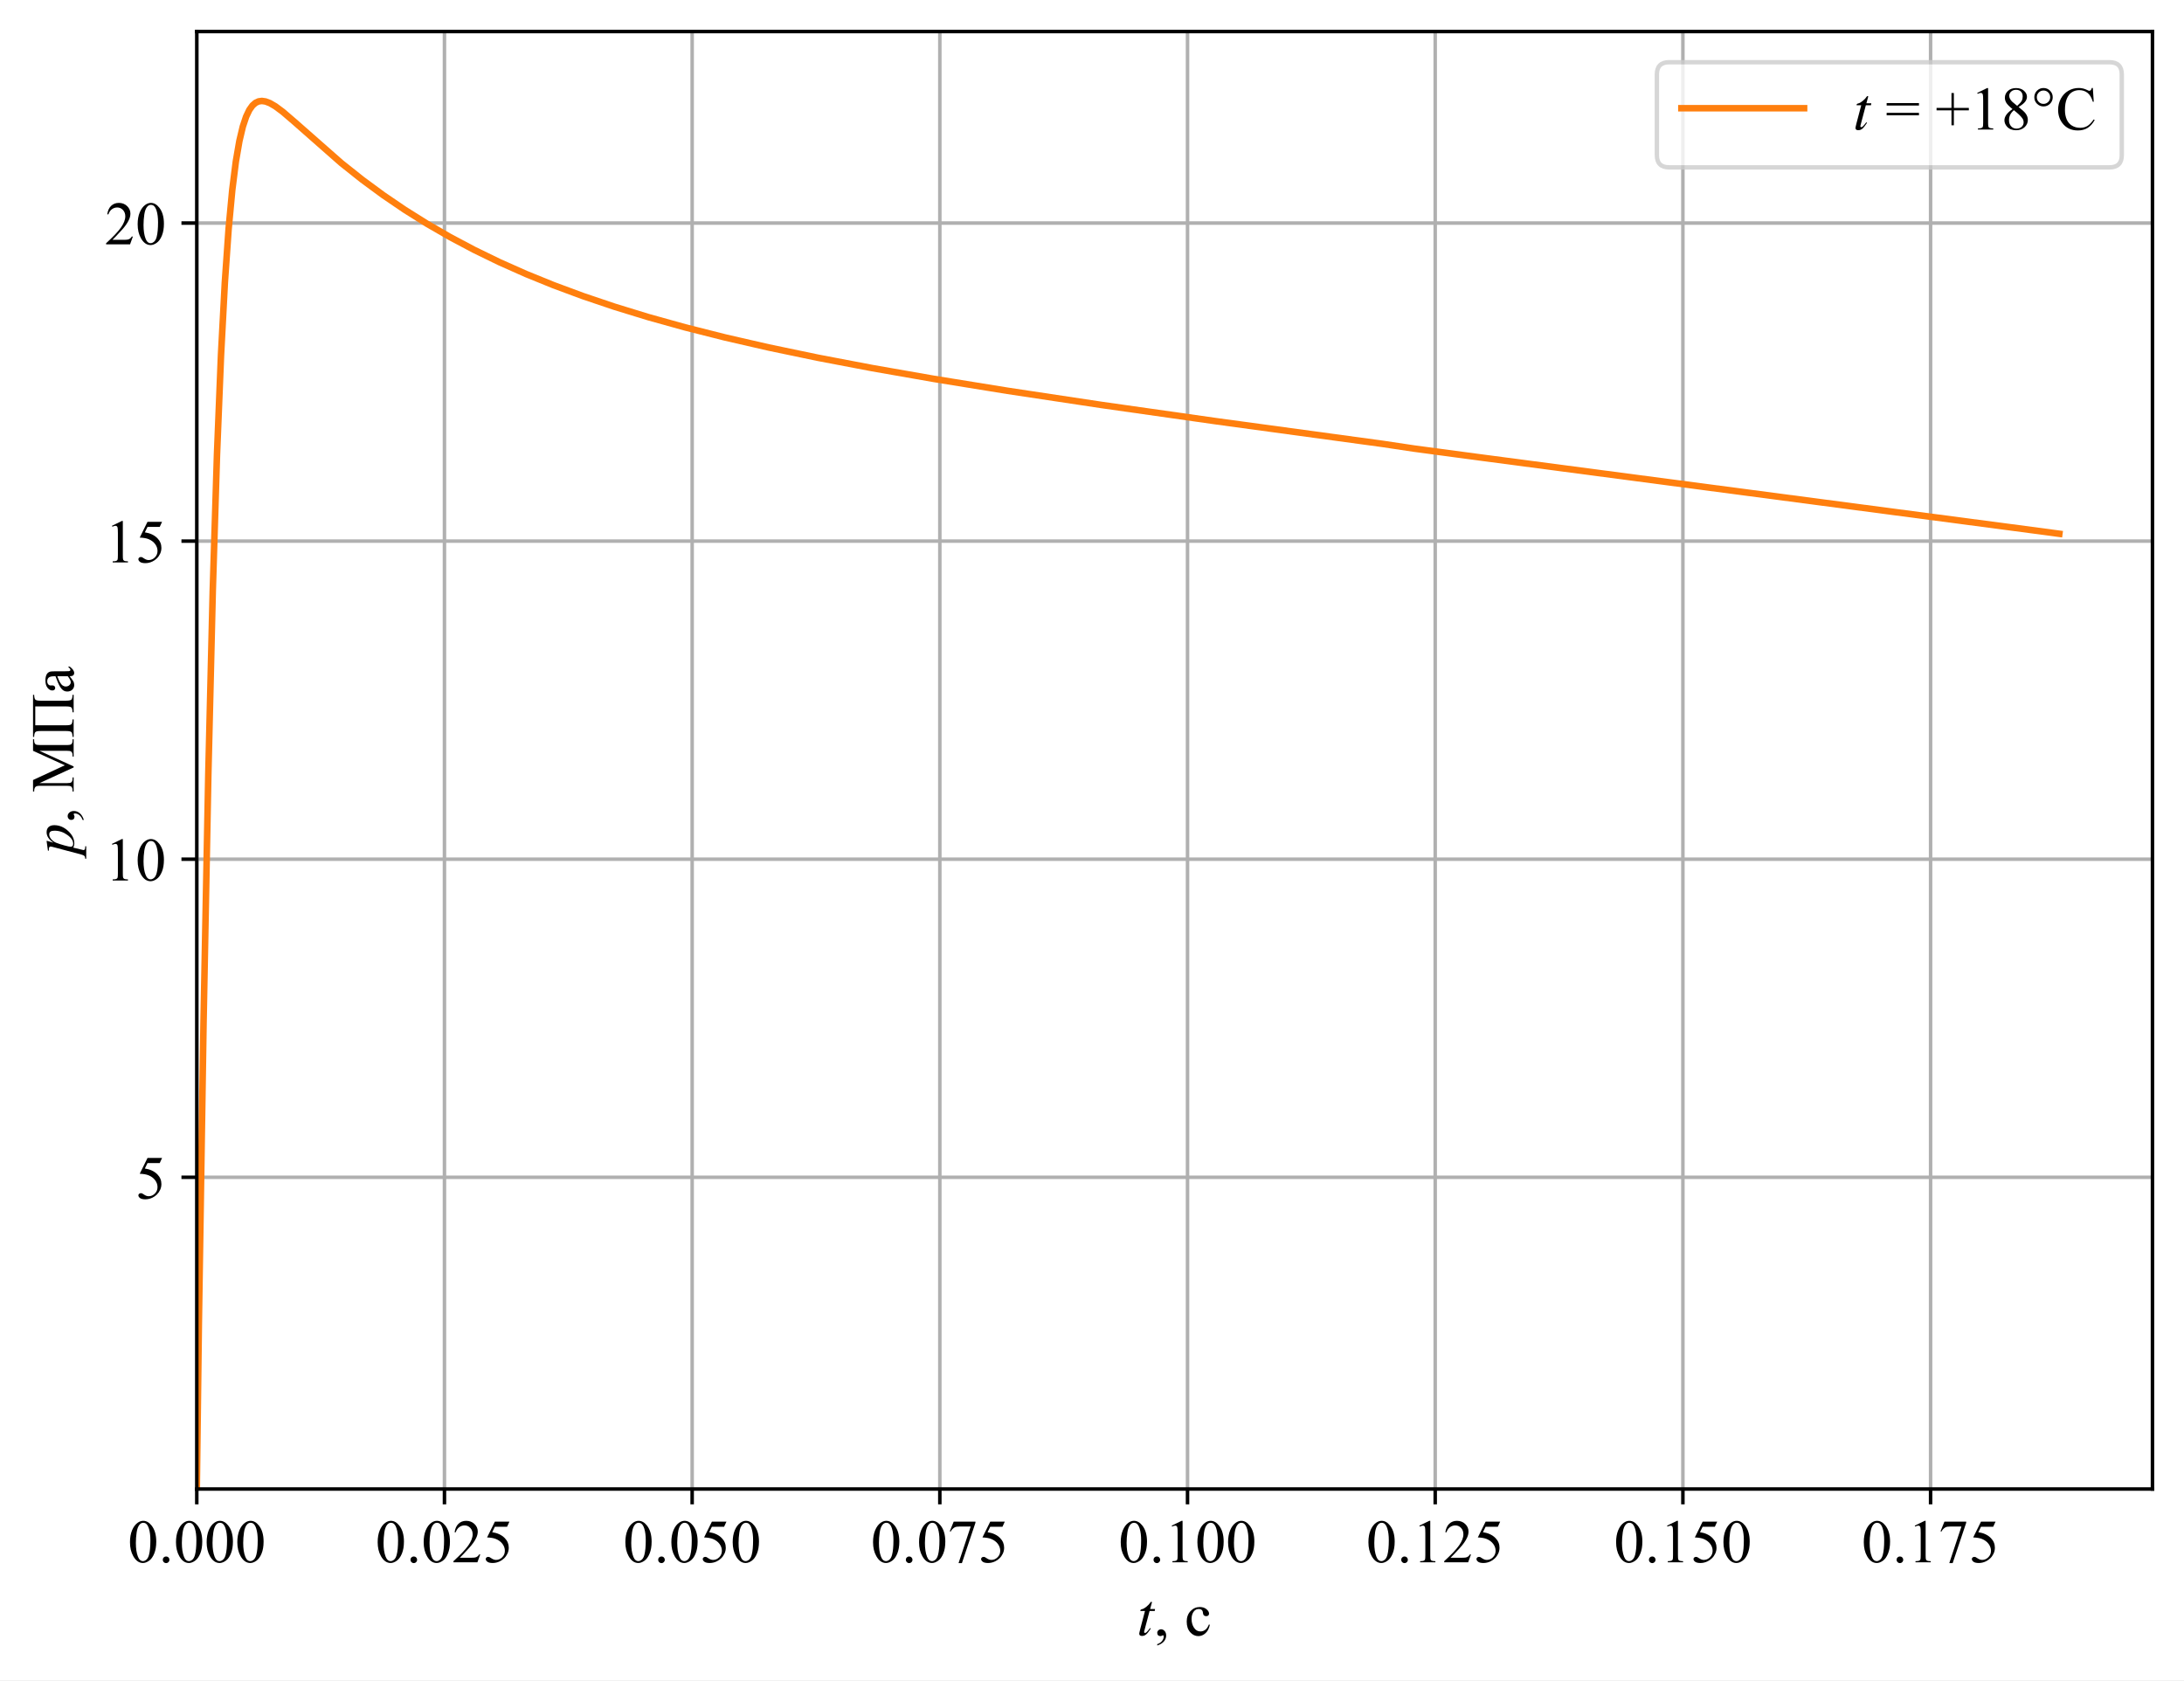
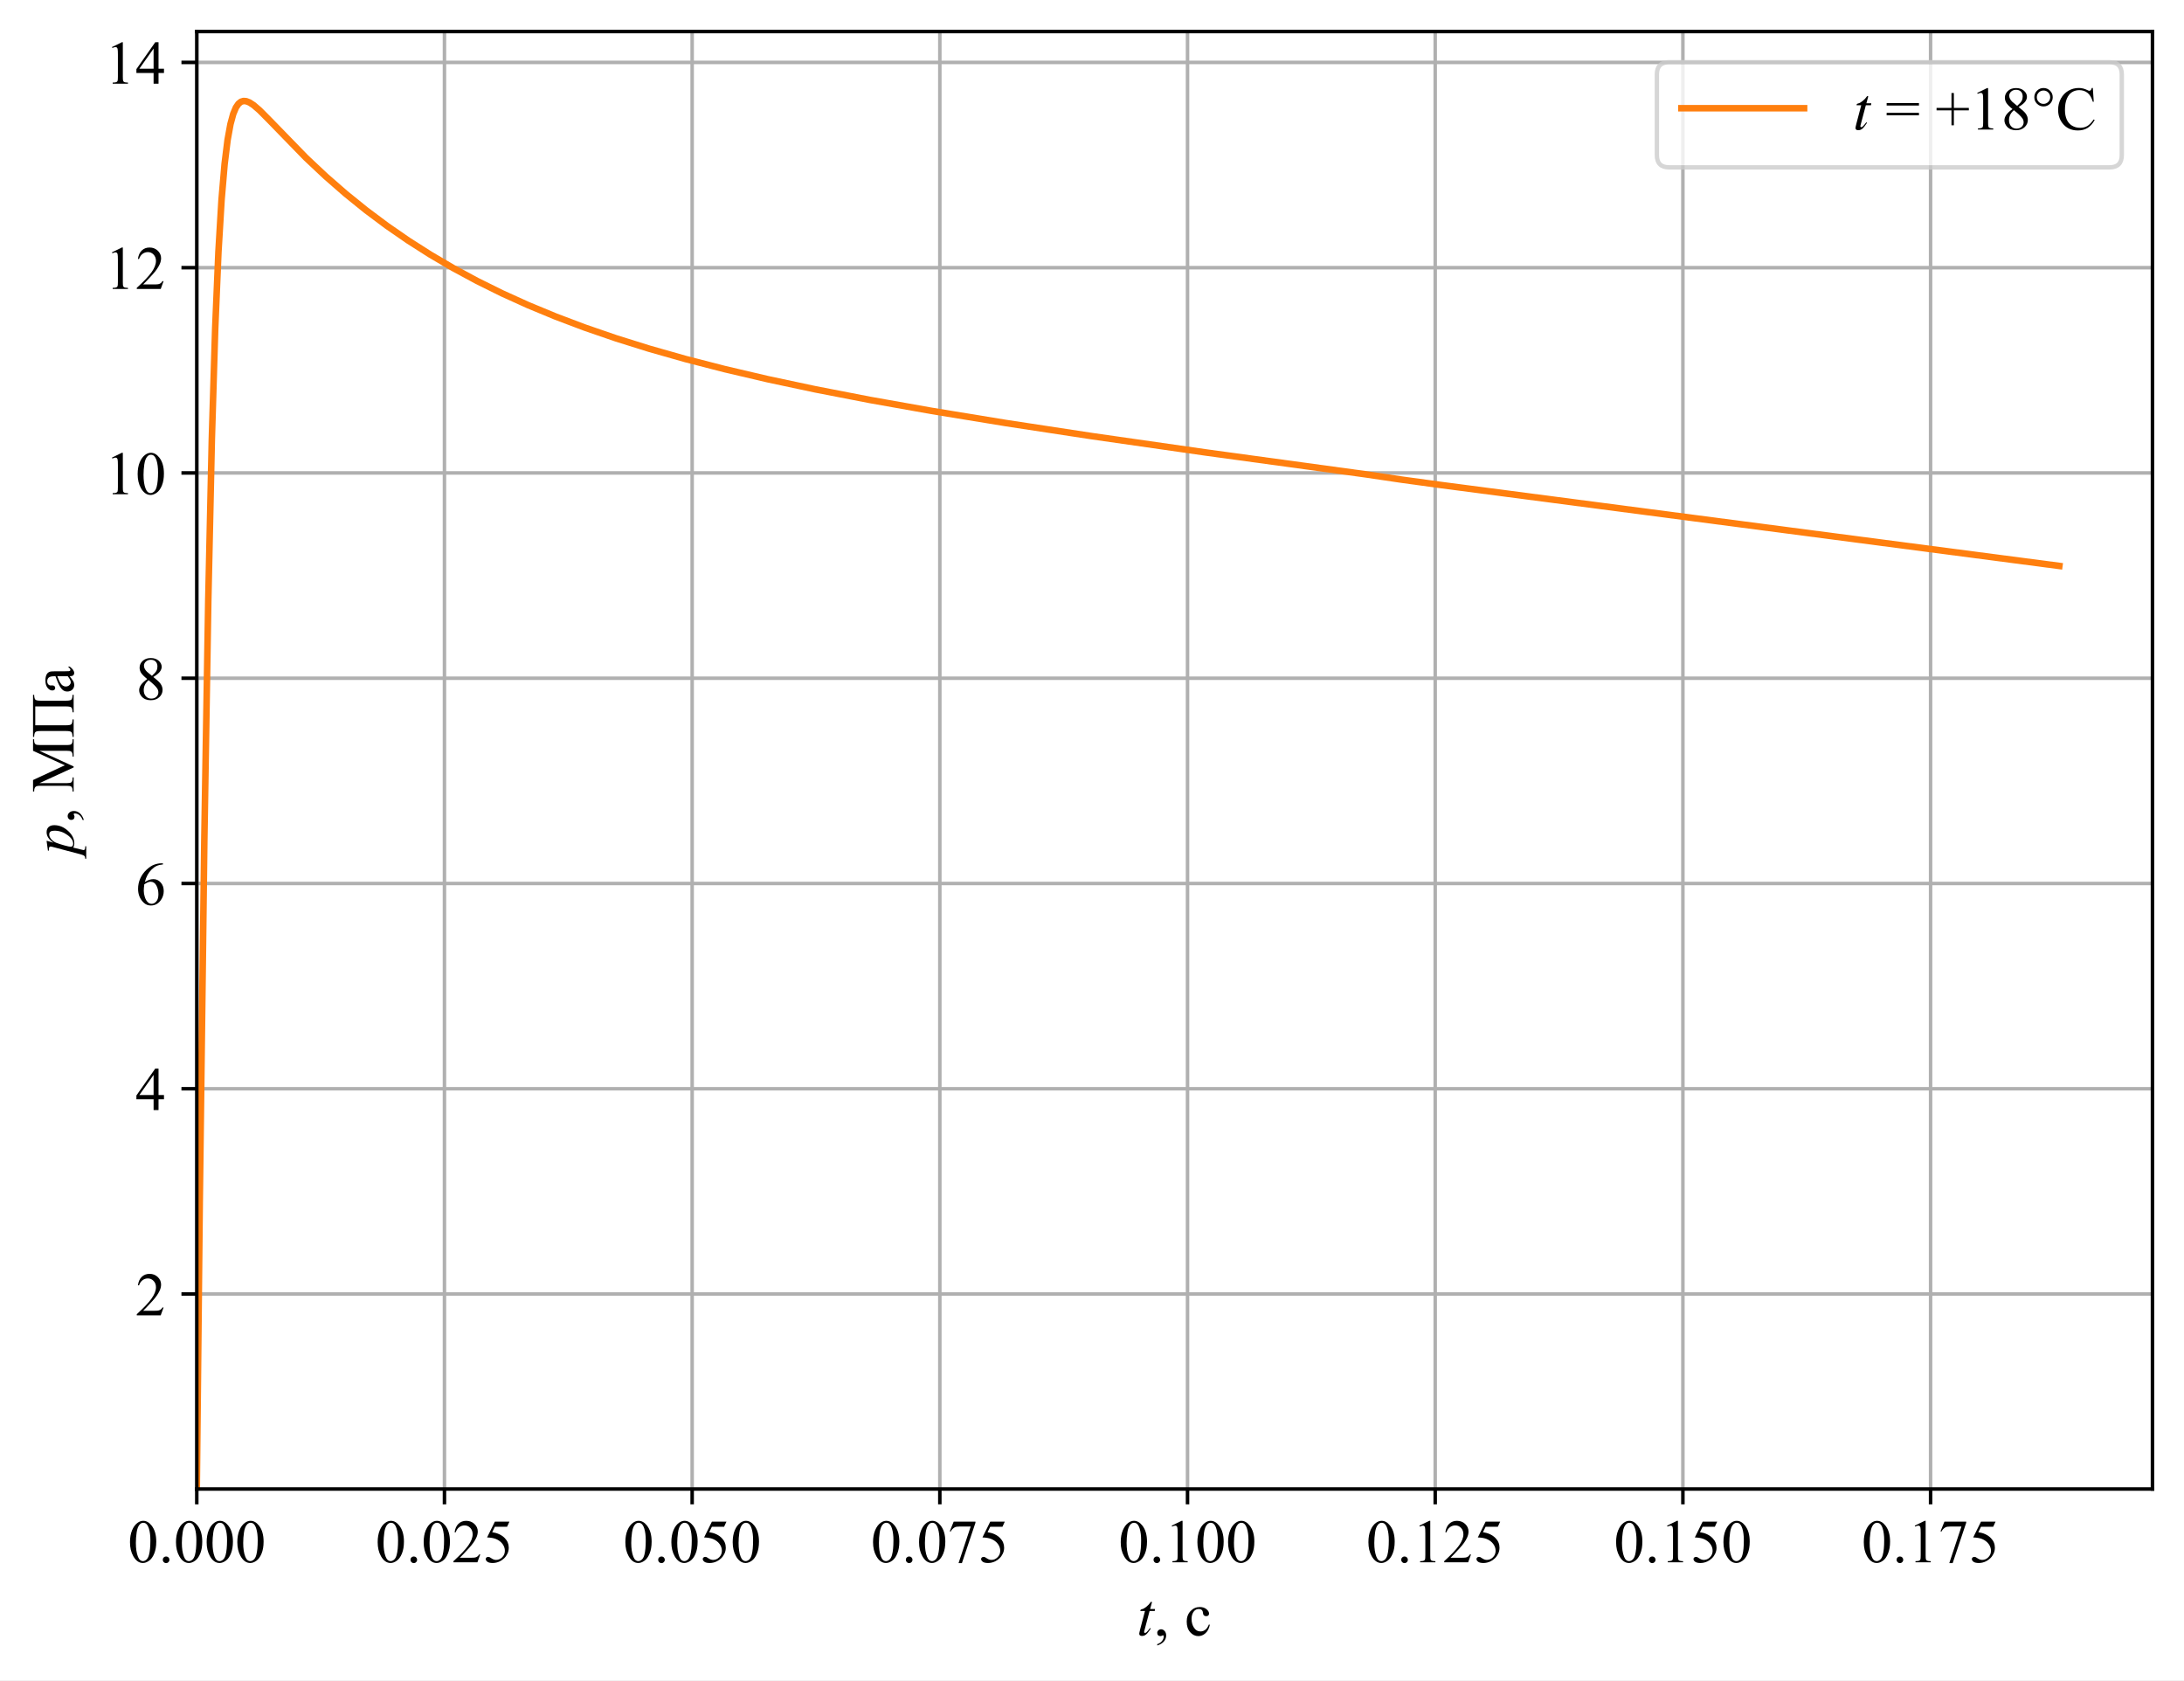
<svg xmlns="http://www.w3.org/2000/svg" xmlns:xlink="http://www.w3.org/1999/xlink" width="498.516pt" height="383.472pt" viewBox="0 0 498.516 383.472" version="1.1">
  <defs>
    <style type="text/css">*{stroke-linejoin: round; stroke-linecap: butt}</style>
  </defs>
  <g id="figure_1">
    <g id="patch_1">
      <path d="M 0 383.472  L 498.516 383.472  L 498.516 0  L 0 0  z " style="fill: #ffffff" />
    </g>
    <g id="axes_1">
      <g id="patch_2">
        <path d="M 44.916 339.84  L 491.316 339.84  L 491.316 7.2  L 44.916 7.2  z " style="fill: #ffffff" />
      </g>
      <g id="matplotlib.axis_1">
        <g id="xtick_1">
          <g id="line2d_1">
-             <path d="M 44.916 339.84  L 44.916 7.2  " clip-path="url(#p90e539ee07)" style="fill: none; stroke: #b0b0b0; stroke-width: 0.8; stroke-linecap: square" />
+             <path d="M 44.916 339.84  L 44.916 7.2  " clip-path="url(#p30851c9396)" style="fill: none; stroke: #b0b0b0; stroke-width: 0.8; stroke-linecap: square" />
          </g>
          <g id="line2d_2">
            <defs>
-               <path id="mf58a645858" d="M 0 0  L 0 3.5  " style="stroke: #000000; stroke-width: 0.8" />
-             </defs>
-             <g>
-               <use xlink:href="#mf58a645858" x="44.916" y="339.84" style="stroke: #000000; stroke-width: 0.8" />
+               <path id="mad52cc2a36" d="M 0 0  L 0 3.5  " style="stroke: #000000; stroke-width: 0.8" />
+             </defs>
+             <g>
+               <use xlink:href="#mad52cc2a36" x="44.916" y="339.84" style="stroke: #000000; stroke-width: 0.8" />
            </g>
          </g>
          <g id="text_1">
            <g transform="translate(29.16594 356.5612) scale(0.14 -0.14)">
              <defs>
                <path id="TimesNewRomanPSMT-30" d="M 231 2094  Q 231 2819 450 3342  Q 669 3866 1031 4122  Q 1313 4325 1613 4325  Q 2100 4325 2488 3828  Q 2972 3213 2972 2159  Q 2972 1422 2759 906  Q 2547 391 2217 158  Q 1888 -75 1581 -75  Q 975 -75 572 641  Q 231 1244 231 2094  z M 844 2016  Q 844 1141 1059 588  Q 1238 122 1591 122  Q 1759 122 1940 273  Q 2122 425 2216 781  Q 2359 1319 2359 2297  Q 2359 3022 2209 3506  Q 2097 3866 1919 4016  Q 1791 4119 1609 4119  Q 1397 4119 1231 3928  Q 1006 3669 925 3112  Q 844 2556 844 2016  z " transform="scale(0.015625)" />
                <path id="TimesNewRomanPSMT-2e" d="M 800 606  Q 947 606 1047 504  Q 1147 403 1147 259  Q 1147 116 1045 14  Q 944 -88 800 -88  Q 656 -88 554 14  Q 453 116 453 259  Q 453 406 554 506  Q 656 606 800 606  z " transform="scale(0.015625)" />
              </defs>
              <use xlink:href="#TimesNewRomanPSMT-30" />
              <use xlink:href="#TimesNewRomanPSMT-2e" x="50" />
              <use xlink:href="#TimesNewRomanPSMT-30" x="75" />
              <use xlink:href="#TimesNewRomanPSMT-30" x="125" />
              <use xlink:href="#TimesNewRomanPSMT-30" x="175" />
            </g>
          </g>
        </g>
        <g id="xtick_2">
          <g id="line2d_3">
-             <path d="M 101.452 339.84  L 101.452 7.2  " clip-path="url(#p90e539ee07)" style="fill: none; stroke: #b0b0b0; stroke-width: 0.8; stroke-linecap: square" />
+             <path d="M 101.452 339.84  L 101.452 7.2  " clip-path="url(#p30851c9396)" style="fill: none; stroke: #b0b0b0; stroke-width: 0.8; stroke-linecap: square" />
          </g>
          <g id="line2d_4">
            <g>
-               <use xlink:href="#mf58a645858" x="101.452" y="339.84" style="stroke: #000000; stroke-width: 0.8" />
+               <use xlink:href="#mad52cc2a36" x="101.452" y="339.84" style="stroke: #000000; stroke-width: 0.8" />
            </g>
          </g>
          <g id="text_2">
            <g transform="translate(85.7024 356.5612) scale(0.14 -0.14)">
              <defs>
                <path id="TimesNewRomanPSMT-32" d="M 2934 816  L 2638 0  L 138 0  L 138 116  Q 1241 1122 1691 1759  Q 2141 2397 2141 2925  Q 2141 3328 1894 3587  Q 1647 3847 1303 3847  Q 991 3847 742 3664  Q 494 3481 375 3128  L 259 3128  Q 338 3706 661 4015  Q 984 4325 1469 4325  Q 1984 4325 2329 3994  Q 2675 3663 2675 3213  Q 2675 2891 2525 2569  Q 2294 2063 1775 1497  Q 997 647 803 472  L 1909 472  Q 2247 472 2383 497  Q 2519 522 2628 598  Q 2738 675 2819 816  L 2934 816  z " transform="scale(0.015625)" />
                <path id="TimesNewRomanPSMT-35" d="M 2778 4238  L 2534 3706  L 1259 3706  L 981 3138  Q 1809 3016 2294 2522  Q 2709 2097 2709 1522  Q 2709 1188 2573 903  Q 2438 619 2231 419  Q 2025 219 1772 97  Q 1413 -75 1034 -75  Q 653 -75 479 54  Q 306 184 306 341  Q 306 428 378 495  Q 450 563 559 563  Q 641 563 702 538  Q 763 513 909 409  Q 1144 247 1384 247  Q 1750 247 2026 523  Q 2303 800 2303 1197  Q 2303 1581 2056 1914  Q 1809 2247 1375 2428  Q 1034 2569 447 2591  L 1259 4238  L 2778 4238  z " transform="scale(0.015625)" />
              </defs>
              <use xlink:href="#TimesNewRomanPSMT-30" />
              <use xlink:href="#TimesNewRomanPSMT-2e" x="50" />
              <use xlink:href="#TimesNewRomanPSMT-30" x="75" />
              <use xlink:href="#TimesNewRomanPSMT-32" x="125" />
              <use xlink:href="#TimesNewRomanPSMT-35" x="175" />
            </g>
          </g>
        </g>
        <g id="xtick_3">
          <g id="line2d_5">
-             <path d="M 157.989 339.84  L 157.989 7.2  " clip-path="url(#p90e539ee07)" style="fill: none; stroke: #b0b0b0; stroke-width: 0.8; stroke-linecap: square" />
+             <path d="M 157.989 339.84  L 157.989 7.2  " clip-path="url(#p30851c9396)" style="fill: none; stroke: #b0b0b0; stroke-width: 0.8; stroke-linecap: square" />
          </g>
          <g id="line2d_6">
            <g>
-               <use xlink:href="#mf58a645858" x="157.989" y="339.84" style="stroke: #000000; stroke-width: 0.8" />
+               <use xlink:href="#mad52cc2a36" x="157.989" y="339.84" style="stroke: #000000; stroke-width: 0.8" />
            </g>
          </g>
          <g id="text_3">
            <g transform="translate(142.2389 356.5612) scale(0.14 -0.14)">
              <use xlink:href="#TimesNewRomanPSMT-30" />
              <use xlink:href="#TimesNewRomanPSMT-2e" x="50" />
              <use xlink:href="#TimesNewRomanPSMT-30" x="75" />
              <use xlink:href="#TimesNewRomanPSMT-35" x="125" />
              <use xlink:href="#TimesNewRomanPSMT-30" x="175" />
            </g>
          </g>
        </g>
        <g id="xtick_4">
          <g id="line2d_7">
-             <path d="M 214.525 339.84  L 214.525 7.2  " clip-path="url(#p90e539ee07)" style="fill: none; stroke: #b0b0b0; stroke-width: 0.8; stroke-linecap: square" />
+             <path d="M 214.525 339.84  L 214.525 7.2  " clip-path="url(#p30851c9396)" style="fill: none; stroke: #b0b0b0; stroke-width: 0.8; stroke-linecap: square" />
          </g>
          <g id="line2d_8">
            <g>
-               <use xlink:href="#mf58a645858" x="214.525" y="339.84" style="stroke: #000000; stroke-width: 0.8" />
+               <use xlink:href="#mad52cc2a36" x="214.525" y="339.84" style="stroke: #000000; stroke-width: 0.8" />
            </g>
          </g>
          <g id="text_4">
            <g transform="translate(198.7753 356.5612) scale(0.14 -0.14)">
              <defs>
                <path id="TimesNewRomanPSMT-37" d="M 644 4238  L 2916 4238  L 2916 4119  L 1503 -88  L 1153 -88  L 2419 3728  L 1253 3728  Q 900 3728 750 3644  Q 488 3500 328 3200  L 238 3234  L 644 4238  z " transform="scale(0.015625)" />
              </defs>
              <use xlink:href="#TimesNewRomanPSMT-30" />
              <use xlink:href="#TimesNewRomanPSMT-2e" x="50" />
              <use xlink:href="#TimesNewRomanPSMT-30" x="75" />
              <use xlink:href="#TimesNewRomanPSMT-37" x="125" />
              <use xlink:href="#TimesNewRomanPSMT-35" x="175" />
            </g>
          </g>
        </g>
        <g id="xtick_5">
          <g id="line2d_9">
-             <path d="M 271.062 339.84  L 271.062 7.2  " clip-path="url(#p90e539ee07)" style="fill: none; stroke: #b0b0b0; stroke-width: 0.8; stroke-linecap: square" />
+             <path d="M 271.062 339.84  L 271.062 7.2  " clip-path="url(#p30851c9396)" style="fill: none; stroke: #b0b0b0; stroke-width: 0.8; stroke-linecap: square" />
          </g>
          <g id="line2d_10">
            <g>
-               <use xlink:href="#mf58a645858" x="271.062" y="339.84" style="stroke: #000000; stroke-width: 0.8" />
+               <use xlink:href="#mad52cc2a36" x="271.062" y="339.84" style="stroke: #000000; stroke-width: 0.8" />
            </g>
          </g>
          <g id="text_5">
            <g transform="translate(255.3118 356.5612) scale(0.14 -0.14)">
              <defs>
                <path id="TimesNewRomanPSMT-31" d="M 750 3822  L 1781 4325  L 1884 4325  L 1884 747  Q 1884 391 1914 303  Q 1944 216 2037 169  Q 2131 122 2419 116  L 2419 0  L 825 0  L 825 116  Q 1125 122 1212 167  Q 1300 213 1334 289  Q 1369 366 1369 747  L 1369 3034  Q 1369 3497 1338 3628  Q 1316 3728 1258 3775  Q 1200 3822 1119 3822  Q 1003 3822 797 3725  L 750 3822  z " transform="scale(0.015625)" />
              </defs>
              <use xlink:href="#TimesNewRomanPSMT-30" />
              <use xlink:href="#TimesNewRomanPSMT-2e" x="50" />
              <use xlink:href="#TimesNewRomanPSMT-31" x="75" />
              <use xlink:href="#TimesNewRomanPSMT-30" x="125" />
              <use xlink:href="#TimesNewRomanPSMT-30" x="175" />
            </g>
          </g>
        </g>
        <g id="xtick_6">
          <g id="line2d_11">
-             <path d="M 327.598 339.84  L 327.598 7.2  " clip-path="url(#p90e539ee07)" style="fill: none; stroke: #b0b0b0; stroke-width: 0.8; stroke-linecap: square" />
+             <path d="M 327.598 339.84  L 327.598 7.2  " clip-path="url(#p30851c9396)" style="fill: none; stroke: #b0b0b0; stroke-width: 0.8; stroke-linecap: square" />
          </g>
          <g id="line2d_12">
            <g>
-               <use xlink:href="#mf58a645858" x="327.598" y="339.84" style="stroke: #000000; stroke-width: 0.8" />
+               <use xlink:href="#mad52cc2a36" x="327.598" y="339.84" style="stroke: #000000; stroke-width: 0.8" />
            </g>
          </g>
          <g id="text_6">
            <g transform="translate(311.8482 356.5612) scale(0.14 -0.14)">
              <use xlink:href="#TimesNewRomanPSMT-30" />
              <use xlink:href="#TimesNewRomanPSMT-2e" x="50" />
              <use xlink:href="#TimesNewRomanPSMT-31" x="75" />
              <use xlink:href="#TimesNewRomanPSMT-32" x="125" />
              <use xlink:href="#TimesNewRomanPSMT-35" x="175" />
            </g>
          </g>
        </g>
        <g id="xtick_7">
          <g id="line2d_13">
-             <path d="M 384.135 339.84  L 384.135 7.2  " clip-path="url(#p90e539ee07)" style="fill: none; stroke: #b0b0b0; stroke-width: 0.8; stroke-linecap: square" />
+             <path d="M 384.135 339.84  L 384.135 7.2  " clip-path="url(#p30851c9396)" style="fill: none; stroke: #b0b0b0; stroke-width: 0.8; stroke-linecap: square" />
          </g>
          <g id="line2d_14">
            <g>
-               <use xlink:href="#mf58a645858" x="384.135" y="339.84" style="stroke: #000000; stroke-width: 0.8" />
+               <use xlink:href="#mad52cc2a36" x="384.135" y="339.84" style="stroke: #000000; stroke-width: 0.8" />
            </g>
          </g>
          <g id="text_7">
            <g transform="translate(368.3847 356.5612) scale(0.14 -0.14)">
              <use xlink:href="#TimesNewRomanPSMT-30" />
              <use xlink:href="#TimesNewRomanPSMT-2e" x="50" />
              <use xlink:href="#TimesNewRomanPSMT-31" x="75" />
              <use xlink:href="#TimesNewRomanPSMT-35" x="125" />
              <use xlink:href="#TimesNewRomanPSMT-30" x="175" />
            </g>
          </g>
        </g>
        <g id="xtick_8">
          <g id="line2d_15">
-             <path d="M 440.671 339.84  L 440.671 7.2  " clip-path="url(#p90e539ee07)" style="fill: none; stroke: #b0b0b0; stroke-width: 0.8; stroke-linecap: square" />
+             <path d="M 440.671 339.84  L 440.671 7.2  " clip-path="url(#p30851c9396)" style="fill: none; stroke: #b0b0b0; stroke-width: 0.8; stroke-linecap: square" />
          </g>
          <g id="line2d_16">
            <g>
-               <use xlink:href="#mf58a645858" x="440.671" y="339.84" style="stroke: #000000; stroke-width: 0.8" />
+               <use xlink:href="#mad52cc2a36" x="440.671" y="339.84" style="stroke: #000000; stroke-width: 0.8" />
            </g>
          </g>
          <g id="text_8">
            <g transform="translate(424.9211 356.5612) scale(0.14 -0.14)">
              <use xlink:href="#TimesNewRomanPSMT-30" />
              <use xlink:href="#TimesNewRomanPSMT-2e" x="50" />
              <use xlink:href="#TimesNewRomanPSMT-31" x="75" />
              <use xlink:href="#TimesNewRomanPSMT-37" x="125" />
              <use xlink:href="#TimesNewRomanPSMT-35" x="175" />
            </g>
          </g>
        </g>
        <g id="text_9">
          <g transform="translate(259.5059 373.2772) scale(0.14 -0.14)">
            <defs>
              <path id="STIXGeneral-Italic-74" d="M 1894 2739  L 1862 2534  L 1325 2534  L 768 435  Q 755 384 755 346  Q 755 243 851 243  Q 928 243 1030 342  Q 1133 442 1370 749  L 1453 704  Q 1158 256 969 93  Q 781 -70 538 -70  Q 243 -70 243 166  Q 243 230 346 640  L 845 2534  L 365 2534  L 358 2573  Q 358 2688 570 2733  Q 730 2771 992 2979  Q 1254 3187 1421 3437  Q 1459 3494 1510 3494  Q 1568 3494 1568 3443  Q 1568 3411 1562 3398  L 1382 2739  L 1894 2739  z " transform="scale(0.015625)" />
              <path id="TimesNewRomanPSMT-2c" d="M 344 -1066  L 344 -928  Q 666 -822 842 -598  Q 1019 -375 1019 -125  Q 1019 -66 991 -25  Q 969 3 947 3  Q 913 3 797 -59  Q 741 -88 678 -88  Q 525 -88 434 3  Q 344 94 344 253  Q 344 406 461 515  Q 578 625 747 625  Q 953 625 1114 445  Q 1275 266 1275 -31  Q 1275 -353 1051 -629  Q 828 -906 344 -1066  z " transform="scale(0.015625)" />
              <path id="TimesNewRomanPSMT-20" transform="scale(0.015625)" />
              <path id="TimesNewRomanPSMT-441" d="M 2631 1088  Q 2516 522 2178 217  Q 1841 -88 1431 -88  Q 944 -88 581 321  Q 219 731 219 1428  Q 219 2103 620 2525  Q 1022 2947 1584 2947  Q 2006 2947 2278 2723  Q 2550 2500 2550 2259  Q 2550 2141 2473 2067  Q 2397 1994 2259 1994  Q 2075 1994 1981 2113  Q 1928 2178 1911 2362  Q 1894 2547 1784 2644  Q 1675 2738 1481 2738  Q 1169 2738 978 2506  Q 725 2200 725 1697  Q 725 1184 976 792  Q 1228 400 1656 400  Q 1963 400 2206 609  Q 2378 753 2541 1131  L 2631 1088  z " transform="scale(0.015625)" />
            </defs>
            <use xlink:href="#STIXGeneral-Italic-74" transform="translate(0 0.40625)" />
            <use xlink:href="#TimesNewRomanPSMT-2c" transform="translate(27.79999 0.40625)" />
            <use xlink:href="#TimesNewRomanPSMT-20" transform="translate(52.79999 0.40625)" />
            <use xlink:href="#TimesNewRomanPSMT-441" transform="translate(77.79999 0.40625)" />
          </g>
        </g>
      </g>
      <g id="matplotlib.axis_2">
        <g id="ytick_1">
          <g id="line2d_17">
-             <path d="M 44.916 268.696  L 491.316 268.696  " clip-path="url(#p90e539ee07)" style="fill: none; stroke: #b0b0b0; stroke-width: 0.8; stroke-linecap: square" />
+             <path d="M 44.916 295.334  L 491.316 295.334  " clip-path="url(#p30851c9396)" style="fill: none; stroke: #b0b0b0; stroke-width: 0.8; stroke-linecap: square" />
          </g>
          <g id="line2d_18">
            <defs>
-               <path id="m47d8a396d0" d="M 0 0  L -3.5 0  " style="stroke: #000000; stroke-width: 0.8" />
-             </defs>
-             <g>
-               <use xlink:href="#m47d8a396d0" x="44.916" y="268.696" style="stroke: #000000; stroke-width: 0.8" />
+               <path id="m19a4c548a9" d="M 0 0  L -3.5 0  " style="stroke: #000000; stroke-width: 0.8" />
+             </defs>
+             <g>
+               <use xlink:href="#m19a4c548a9" x="44.916" y="295.334" style="stroke: #000000; stroke-width: 0.8" />
            </g>
          </g>
          <g id="text_10">
-             <g transform="translate(30.91594 273.5564) scale(0.14 -0.14)">
-               <use xlink:href="#TimesNewRomanPSMT-35" />
+             <g transform="translate(30.91594 300.1945) scale(0.14 -0.14)">
+               <use xlink:href="#TimesNewRomanPSMT-32" />
            </g>
          </g>
        </g>
        <g id="ytick_2">
          <g id="line2d_19">
-             <path d="M 44.916 196.1  L 491.316 196.1  " clip-path="url(#p90e539ee07)" style="fill: none; stroke: #b0b0b0; stroke-width: 0.8; stroke-linecap: square" />
+             <path d="M 44.916 248.485  L 491.316 248.485  " clip-path="url(#p30851c9396)" style="fill: none; stroke: #b0b0b0; stroke-width: 0.8; stroke-linecap: square" />
          </g>
          <g id="line2d_20">
            <g>
-               <use xlink:href="#m47d8a396d0" x="44.916" y="196.1" style="stroke: #000000; stroke-width: 0.8" />
+               <use xlink:href="#m19a4c548a9" x="44.916" y="248.485" style="stroke: #000000; stroke-width: 0.8" />
            </g>
          </g>
          <g id="text_11">
-             <g transform="translate(23.91594 200.9602) scale(0.14 -0.14)">
+             <g transform="translate(30.91594 253.346) scale(0.14 -0.14)">
+               <defs>
+                 <path id="TimesNewRomanPSMT-34" d="M 2978 1563  L 2978 1119  L 2409 1119  L 2409 0  L 1894 0  L 1894 1119  L 100 1119  L 100 1519  L 2066 4325  L 2409 4325  L 2409 1563  L 2978 1563  z M 1894 1563  L 1894 3666  L 406 1563  L 1894 1563  z " transform="scale(0.015625)" />
+               </defs>
+               <use xlink:href="#TimesNewRomanPSMT-34" />
+             </g>
+           </g>
+         </g>
+         <g id="ytick_3">
+           <g id="line2d_21">
+             <path d="M 44.916 201.637  L 491.316 201.637  " clip-path="url(#p30851c9396)" style="fill: none; stroke: #b0b0b0; stroke-width: 0.8; stroke-linecap: square" />
+           </g>
+           <g id="line2d_22">
+             <g>
+               <use xlink:href="#m19a4c548a9" x="44.916" y="201.637" style="stroke: #000000; stroke-width: 0.8" />
+             </g>
+           </g>
+           <g id="text_12">
+             <g transform="translate(30.91594 206.4975) scale(0.14 -0.14)">
+               <defs>
+                 <path id="TimesNewRomanPSMT-36" d="M 2869 4325  L 2869 4209  Q 2456 4169 2195 4045  Q 1934 3922 1679 3669  Q 1425 3416 1258 3105  Q 1091 2794 978 2366  Q 1428 2675 1881 2675  Q 2316 2675 2634 2325  Q 2953 1975 2953 1425  Q 2953 894 2631 456  Q 2244 -75 1606 -75  Q 1172 -75 869 213  Q 275 772 275 1663  Q 275 2231 503 2743  Q 731 3256 1154 3653  Q 1578 4050 1965 4187  Q 2353 4325 2688 4325  L 2869 4325  z M 925 2138  Q 869 1716 869 1456  Q 869 1156 980 804  Q 1091 453 1309 247  Q 1469 100 1697 100  Q 1969 100 2183 356  Q 2397 613 2397 1088  Q 2397 1622 2184 2012  Q 1972 2403 1581 2403  Q 1463 2403 1327 2353  Q 1191 2303 925 2138  z " transform="scale(0.015625)" />
+               </defs>
+               <use xlink:href="#TimesNewRomanPSMT-36" />
+             </g>
+           </g>
+         </g>
+         <g id="ytick_4">
+           <g id="line2d_23">
+             <path d="M 44.916 154.788  L 491.316 154.788  " clip-path="url(#p30851c9396)" style="fill: none; stroke: #b0b0b0; stroke-width: 0.8; stroke-linecap: square" />
+           </g>
+           <g id="line2d_24">
+             <g>
+               <use xlink:href="#m19a4c548a9" x="44.916" y="154.788" style="stroke: #000000; stroke-width: 0.8" />
+             </g>
+           </g>
+           <g id="text_13">
+             <g transform="translate(30.91594 159.649) scale(0.14 -0.14)">
+               <defs>
+                 <path id="TimesNewRomanPSMT-38" d="M 1228 2134  Q 725 2547 579 2797  Q 434 3047 434 3316  Q 434 3728 753 4026  Q 1072 4325 1600 4325  Q 2113 4325 2425 4047  Q 2738 3769 2738 3413  Q 2738 3175 2569 2928  Q 2400 2681 1866 2347  Q 2416 1922 2594 1678  Q 2831 1359 2831 1006  Q 2831 559 2490 242  Q 2150 -75 1597 -75  Q 994 -75 656 303  Q 388 606 388 966  Q 388 1247 577 1523  Q 766 1800 1228 2134  z M 1719 2469  Q 2094 2806 2194 3001  Q 2294 3197 2294 3444  Q 2294 3772 2109 3958  Q 1925 4144 1606 4144  Q 1288 4144 1088 3959  Q 888 3775 888 3528  Q 888 3366 970 3203  Q 1053 3041 1206 2894  L 1719 2469  z M 1375 2016  Q 1116 1797 991 1539  Q 866 1281 866 981  Q 866 578 1086 336  Q 1306 94 1647 94  Q 1984 94 2187 284  Q 2391 475 2391 747  Q 2391 972 2272 1150  Q 2050 1481 1375 2016  z " transform="scale(0.015625)" />
+               </defs>
+               <use xlink:href="#TimesNewRomanPSMT-38" />
+             </g>
+           </g>
+         </g>
+         <g id="ytick_5">
+           <g id="line2d_25">
+             <path d="M 44.916 107.94  L 491.316 107.94  " clip-path="url(#p30851c9396)" style="fill: none; stroke: #b0b0b0; stroke-width: 0.8; stroke-linecap: square" />
+           </g>
+           <g id="line2d_26">
+             <g>
+               <use xlink:href="#m19a4c548a9" x="44.916" y="107.94" style="stroke: #000000; stroke-width: 0.8" />
+             </g>
+           </g>
+           <g id="text_14">
+             <g transform="translate(23.91594 112.8005) scale(0.14 -0.14)">
              <use xlink:href="#TimesNewRomanPSMT-31" />
              <use xlink:href="#TimesNewRomanPSMT-30" x="50" />
            </g>
          </g>
        </g>
-         <g id="ytick_3">
-           <g id="line2d_21">
-             <path d="M 44.916 123.503  L 491.316 123.503  " clip-path="url(#p90e539ee07)" style="fill: none; stroke: #b0b0b0; stroke-width: 0.8; stroke-linecap: square" />
-           </g>
-           <g id="line2d_22">
-             <g>
-               <use xlink:href="#m47d8a396d0" x="44.916" y="123.503" style="stroke: #000000; stroke-width: 0.8" />
-             </g>
-           </g>
-           <g id="text_12">
-             <g transform="translate(23.91594 128.364) scale(0.14 -0.14)">
+         <g id="ytick_6">
+           <g id="line2d_27">
+             <path d="M 44.916 61.091  L 491.316 61.091  " clip-path="url(#p30851c9396)" style="fill: none; stroke: #b0b0b0; stroke-width: 0.8; stroke-linecap: square" />
+           </g>
+           <g id="line2d_28">
+             <g>
+               <use xlink:href="#m19a4c548a9" x="44.916" y="61.091" style="stroke: #000000; stroke-width: 0.8" />
+             </g>
+           </g>
+           <g id="text_15">
+             <g transform="translate(23.91594 65.952) scale(0.14 -0.14)">
              <use xlink:href="#TimesNewRomanPSMT-31" />
-               <use xlink:href="#TimesNewRomanPSMT-35" x="50" />
-             </g>
-           </g>
-         </g>
-         <g id="ytick_4">
-           <g id="line2d_23">
-             <path d="M 44.916 50.907  L 491.316 50.907  " clip-path="url(#p90e539ee07)" style="fill: none; stroke: #b0b0b0; stroke-width: 0.8; stroke-linecap: square" />
-           </g>
-           <g id="line2d_24">
-             <g>
-               <use xlink:href="#m47d8a396d0" x="44.916" y="50.907" style="stroke: #000000; stroke-width: 0.8" />
-             </g>
-           </g>
-           <g id="text_13">
-             <g transform="translate(23.91594 55.76787) scale(0.14 -0.14)">
-               <use xlink:href="#TimesNewRomanPSMT-32" />
-               <use xlink:href="#TimesNewRomanPSMT-30" x="50" />
-             </g>
-           </g>
-         </g>
-         <g id="text_14">
+               <use xlink:href="#TimesNewRomanPSMT-32" x="50" />
+             </g>
+           </g>
+         </g>
+         <g id="ytick_7">
+           <g id="line2d_29">
+             <path d="M 44.916 14.243  L 491.316 14.243  " clip-path="url(#p30851c9396)" style="fill: none; stroke: #b0b0b0; stroke-width: 0.8; stroke-linecap: square" />
+           </g>
+           <g id="line2d_30">
+             <g>
+               <use xlink:href="#m19a4c548a9" x="44.916" y="14.243" style="stroke: #000000; stroke-width: 0.8" />
+             </g>
+           </g>
+           <g id="text_16">
+             <g transform="translate(23.91594 19.10349) scale(0.14 -0.14)">
+               <use xlink:href="#TimesNewRomanPSMT-31" />
+               <use xlink:href="#TimesNewRomanPSMT-34" x="50" />
+             </g>
+           </g>
+         </g>
+         <g id="text_17">
          <g transform="translate(16.92125 194.94) rotate(-90) scale(0.14 -0.14)">
            <defs>
              <path id="STIXGeneral-Italic-70" d="M 1376 2739  L 1190 2099  Q 1670 2822 2285 2822  Q 2637 2822 2829 2611  Q 3021 2400 3021 2022  Q 3021 1235 2422 582  Q 1824 -70 1120 -70  Q 890 -70 678 38  Q 422 -1018 422 -1024  Q 422 -1126 508 -1168  Q 595 -1210 819 -1210  L 819 -1312  L -480 -1312  L -480 -1210  Q -275 -1203 -188 -1120  Q -102 -1037 -45 -806  L 691 1958  Q 794 2330 794 2413  Q 794 2586 512 2586  L 371 2586  L 358 2682  L 1357 2822  Q 1389 2822 1389 2797  Q 1382 2765 1376 2739  z M 2445 2003  Q 2445 2285 2352 2416  Q 2259 2547 2048 2547  Q 1798 2547 1548 2329  Q 1299 2112 1184 1818  Q 1043 1453 905 953  Q 768 454 768 294  Q 768 186 854 118  Q 941 51 1075 51  Q 1574 51 2003 659  Q 2445 1274 2445 2003  z " transform="scale(0.015625)" />
              <path id="TimesNewRomanPSMT-41c" d="M 2619 0  L 981 3566  L 981 734  Q 981 344 1066 247  Q 1181 116 1431 116  L 1581 116  L 1581 0  L 106 0  L 106 116  L 256 116  Q 525 116 638 278  Q 706 378 706 734  L 706 3503  Q 706 3784 644 3909  Q 600 4000 483 4061  Q 366 4122 106 4122  L 106 4238  L 1306 4238  L 2844 922  L 4356 4238  L 5556 4238  L 5556 4122  L 5409 4122  Q 5138 4122 5025 3959  Q 4956 3859 4956 3503  L 4956 734  Q 4956 344 5044 247  Q 5159 116 5409 116  L 5556 116  L 5556 0  L 3756 0  L 3756 116  L 3906 116  Q 4178 116 4288 278  Q 4356 378 4356 734  L 4356 3566  L 2722 0  L 2619 0  z " transform="scale(0.015625)" />
              <path id="TimesNewRomanPSMT-41f" d="M 3294 4006  L 1328 4006  L 1328 772  Q 1328 353 1436 240  Q 1544 128 1941 116  L 1941 0  L 116 0  L 116 116  Q 509 128 618 240  Q 728 353 728 772  L 728 3466  Q 728 3884 618 3996  Q 509 4109 116 4122  L 116 4238  L 4506 4238  L 4506 4122  Q 4113 4109 4003 3996  Q 3894 3884 3894 3466  L 3894 772  Q 3894 353 4003 240  Q 4113 128 4506 116  L 4506 0  L 2684 0  L 2684 116  Q 3075 128 3184 239  Q 3294 350 3294 772  L 3294 4006  z " transform="scale(0.015625)" />
              <path id="TimesNewRomanPSMT-430" d="M 1822 413  Q 1381 72 1269 19  Q 1100 -59 909 -59  Q 613 -59 420 144  Q 228 347 228 678  Q 228 888 322 1041  Q 450 1253 767 1440  Q 1084 1628 1822 1897  L 1822 2009  Q 1822 2438 1686 2597  Q 1550 2756 1291 2756  Q 1094 2756 978 2650  Q 859 2544 859 2406  L 866 2225  Q 866 2081 792 2003  Q 719 1925 600 1925  Q 484 1925 411 2006  Q 338 2088 338 2228  Q 338 2497 613 2722  Q 888 2947 1384 2947  Q 1766 2947 2009 2819  Q 2194 2722 2281 2516  Q 2338 2381 2338 1966  L 2338 994  Q 2338 584 2353 492  Q 2369 400 2405 369  Q 2441 338 2488 338  Q 2538 338 2575 359  Q 2641 400 2828 588  L 2828 413  Q 2478 -56 2159 -56  Q 2006 -56 1915 50  Q 1825 156 1822 413  z M 1822 616  L 1822 1706  Q 1350 1519 1213 1441  Q 966 1303 859 1153  Q 753 1003 753 825  Q 753 600 887 451  Q 1022 303 1197 303  Q 1434 303 1822 616  z " transform="scale(0.015625)" />
            </defs>
            <use xlink:href="#STIXGeneral-Italic-70" transform="translate(0 0.78125)" />
            <use xlink:href="#TimesNewRomanPSMT-2c" transform="translate(50.39999 0.78125)" />
            <use xlink:href="#TimesNewRomanPSMT-20" transform="translate(75.39999 0.78125)" />
            <use xlink:href="#TimesNewRomanPSMT-41c" transform="translate(100.4 0.78125)" />
            <use xlink:href="#TimesNewRomanPSMT-41f" transform="translate(189.316 0.78125)" />
            <use xlink:href="#TimesNewRomanPSMT-430" transform="translate(261.5328 0.78125)" />
          </g>
        </g>
      </g>
-       <g id="line2d_25">
-         <path d="M 44.916 339.84  L 45.391 301.849  L 46.454 233.66  L 47.551 176.692  L 48.568 134.719  L 49.529 103.776  L 50.445 81.08  L 51.327 64.436  L 52.187 52.199  L 53.023 43.288  L 53.837 36.852  L 54.64 32.19  L 55.42 28.904  L 56.178 26.627  L 56.913 25.086  L 57.625 24.085  L 58.326 23.469  L 59.027 23.141  L 59.774 23.04  L 60.61 23.159  L 61.605 23.536  L 62.861 24.265  L 64.568 25.535  L 67.237 27.83  L 77.888 37.2  L 82.66 40.995  L 87.454 44.524  L 92.384 47.878  L 97.438 51.049  L 102.708 54.093  L 108.203 57.01  L 114.003 59.833  L 120.053 62.524  L 126.362 65.09  L 133.124 67.596  L 140.248 70.001  L 147.948 72.365  L 156.349 74.705  L 165.486 77.015  L 175.436 79.299  L 186.675 81.645  L 199.012 83.996  L 213.055 86.455  L 229.971 89.191  L 251.342 92.41  L 277.71 96.154  L 315.624 101.312  L 322.725 102.375  L 337.967 104.41  L 463.749 120.983  L 470.059 121.825  L 470.059 121.825  " clip-path="url(#p90e539ee07)" style="fill: none; stroke: #ff7f0e; stroke-width: 1.5; stroke-linecap: square" />
+       <g id="line2d_31">
+         <path d="M 44.916 339.84  L 45.594 274.188  L 46.635 191.965  L 47.539 137.035  L 48.353 100.238  L 49.122 74.906  L 49.857 57.539  L 50.57 45.613  L 51.271 37.409  L 51.949 31.932  L 52.605 28.325  L 53.238 25.995  L 53.849 24.538  L 54.437 23.678  L 55.002 23.226  L 55.567 23.05  L 56.189 23.093  L 56.936 23.38  L 57.897 24.005  L 59.265 25.186  L 61.572 27.512  L 69.849 36.021  L 74.349 40.249  L 78.894 44.213  L 83.519 47.951  L 88.279 51.511  L 93.164 54.888  L 98.219 58.111  L 103.454 61.185  L 108.904 64.126  L 114.603 66.948  L 120.562 69.649  L 126.849 72.253  L 133.497 74.765  L 140.643 77.224  L 148.197 79.587  L 156.462 81.936  L 165.373 84.233  L 175.232 86.542  L 186.099 88.856  L 198.559 91.274  L 212.671 93.781  L 229.541 96.542  L 249.205 99.537  L 275.212 103.264  L 311.711 108.251  L 320.034 109.481  L 329.079 110.717  L 470.059 129.165  L 470.059 129.165  " clip-path="url(#p30851c9396)" style="fill: none; stroke: #ff7f0e; stroke-width: 1.5; stroke-linecap: square" />
      </g>
      <g id="patch_3">
        <path d="M 44.916 339.84  L 44.916 7.2  " style="fill: none; stroke: #000000; stroke-width: 0.8; stroke-linejoin: miter; stroke-linecap: square" />
      </g>
      <g id="patch_4">
        <path d="M 491.316 339.84  L 491.316 7.2  " style="fill: none; stroke: #000000; stroke-width: 0.8; stroke-linejoin: miter; stroke-linecap: square" />
      </g>
      <g id="patch_5">
        <path d="M 44.916 339.84  L 491.316 339.84  " style="fill: none; stroke: #000000; stroke-width: 0.8; stroke-linejoin: miter; stroke-linecap: square" />
      </g>
      <g id="patch_6">
        <path d="M 44.916 7.2  L 491.316 7.2  " style="fill: none; stroke: #000000; stroke-width: 0.8; stroke-linejoin: miter; stroke-linecap: square" />
      </g>
      <g id="legend_1">
        <g id="patch_7">
          <path d="M 380.996 38.195  L 481.516 38.195  Q 484.316 38.195 484.316 35.395  L 484.316 17  Q 484.316 14.2 481.516 14.2  L 380.996 14.2  Q 378.196 14.2 378.196 17  L 378.196 35.395  Q 378.196 38.195 380.996 38.195  z " style="fill: #ffffff; opacity: 0.8; stroke: #cccccc; stroke-linejoin: miter" />
        </g>
-         <g id="line2d_26">
+         <g id="line2d_32">
          <path d="M 383.796 24.7  L 397.796 24.7  L 411.796 24.7  " style="fill: none; stroke: #ff7f0e; stroke-width: 1.5; stroke-linecap: square" />
        </g>
-         <g id="text_15">
+         <g id="text_18">
          <g transform="translate(422.9959 29.6) scale(0.14 -0.14)">
            <defs>
              <path id="TimesNewRomanPSMT-3d" d="M 116 2759  L 3488 2759  L 3488 2503  L 116 2503  L 116 2759  z M 116 1741  L 3488 1741  L 3488 1484  L 116 1484  L 116 1741  z " transform="scale(0.015625)" />
              <path id="TimesNewRomanPSMT-2b" d="M 1672 441  L 1672 2000  L 116 2000  L 116 2256  L 1672 2256  L 1672 3809  L 1922 3809  L 1922 2256  L 3484 2256  L 3484 2000  L 1922 2000  L 1922 441  L 1672 441  z " transform="scale(0.015625)" />
-               <path id="TimesNewRomanPSMT-38" d="M 1228 2134  Q 725 2547 579 2797  Q 434 3047 434 3316  Q 434 3728 753 4026  Q 1072 4325 1600 4325  Q 2113 4325 2425 4047  Q 2738 3769 2738 3413  Q 2738 3175 2569 2928  Q 2400 2681 1866 2347  Q 2416 1922 2594 1678  Q 2831 1359 2831 1006  Q 2831 559 2490 242  Q 2150 -75 1597 -75  Q 994 -75 656 303  Q 388 606 388 966  Q 388 1247 577 1523  Q 766 1800 1228 2134  z M 1719 2469  Q 2094 2806 2194 3001  Q 2294 3197 2294 3444  Q 2294 3772 2109 3958  Q 1925 4144 1606 4144  Q 1288 4144 1088 3959  Q 888 3775 888 3528  Q 888 3366 970 3203  Q 1053 3041 1206 2894  L 1719 2469  z M 1375 2016  Q 1116 1797 991 1539  Q 866 1281 866 981  Q 866 578 1086 336  Q 1306 94 1647 94  Q 1984 94 2187 284  Q 2391 475 2391 747  Q 2391 972 2272 1150  Q 2050 1481 1375 2016  z " transform="scale(0.015625)" />
              <path id="TimesNewRomanPSMT-b0" d="M 1266 4331  Q 1669 4331 1948 4050  Q 2228 3769 2228 3369  Q 2228 2972 1947 2690  Q 1666 2409 1266 2409  Q 869 2409 587 2690  Q 306 2972 306 3369  Q 306 3769 586 4050  Q 866 4331 1266 4331  z M 1266 4069  Q 975 4069 772 3866  Q 569 3663 569 3372  Q 569 3084 772 2879  Q 975 2675 1266 2675  Q 1553 2675 1758 2879  Q 1963 3084 1963 3372  Q 1963 3663 1759 3866  Q 1556 4069 1266 4069  z " transform="scale(0.015625)" />
              <path id="TimesNewRomanPSMT-43" d="M 3853 4334  L 3950 2894  L 3853 2894  Q 3659 3541 3300 3825  Q 2941 4109 2438 4109  Q 2016 4109 1675 3895  Q 1334 3681 1139 3212  Q 944 2744 944 2047  Q 944 1472 1128 1050  Q 1313 628 1683 403  Q 2053 178 2528 178  Q 2941 178 3256 354  Q 3572 531 3950 1056  L 4047 994  Q 3728 428 3303 165  Q 2878 -97 2294 -97  Q 1241 -97 663 684  Q 231 1266 231 2053  Q 231 2688 515 3219  Q 800 3750 1298 4042  Q 1797 4334 2388 4334  Q 2847 4334 3294 4109  Q 3425 4041 3481 4041  Q 3566 4041 3628 4100  Q 3709 4184 3744 4334  L 3853 4334  z " transform="scale(0.015625)" />
            </defs>
            <use xlink:href="#STIXGeneral-Italic-74" transform="translate(0 0.28125)" />
            <use xlink:href="#TimesNewRomanPSMT-20" transform="translate(27.79999 0.28125)" />
            <use xlink:href="#TimesNewRomanPSMT-3d" transform="translate(52.79999 0.28125)" />
            <use xlink:href="#TimesNewRomanPSMT-20" transform="translate(109.1965 0.28125)" />
            <use xlink:href="#TimesNewRomanPSMT-2b" transform="translate(134.1965 0.28125)" />
            <use xlink:href="#TimesNewRomanPSMT-31" transform="translate(190.593 0.28125)" />
            <use xlink:href="#TimesNewRomanPSMT-38" transform="translate(240.593 0.28125)" />
            <use xlink:href="#TimesNewRomanPSMT-b0" transform="translate(290.593 0.28125)" />
            <use xlink:href="#TimesNewRomanPSMT-43" transform="translate(330.5832 0.28125)" />
          </g>
        </g>
      </g>
    </g>
  </g>
  <defs>
-     <clipPath id="p90e539ee07">
+     <clipPath id="p30851c9396">
      <rect x="44.916" y="7.2" width="446.4" height="332.64" />
    </clipPath>
  </defs>
</svg>
